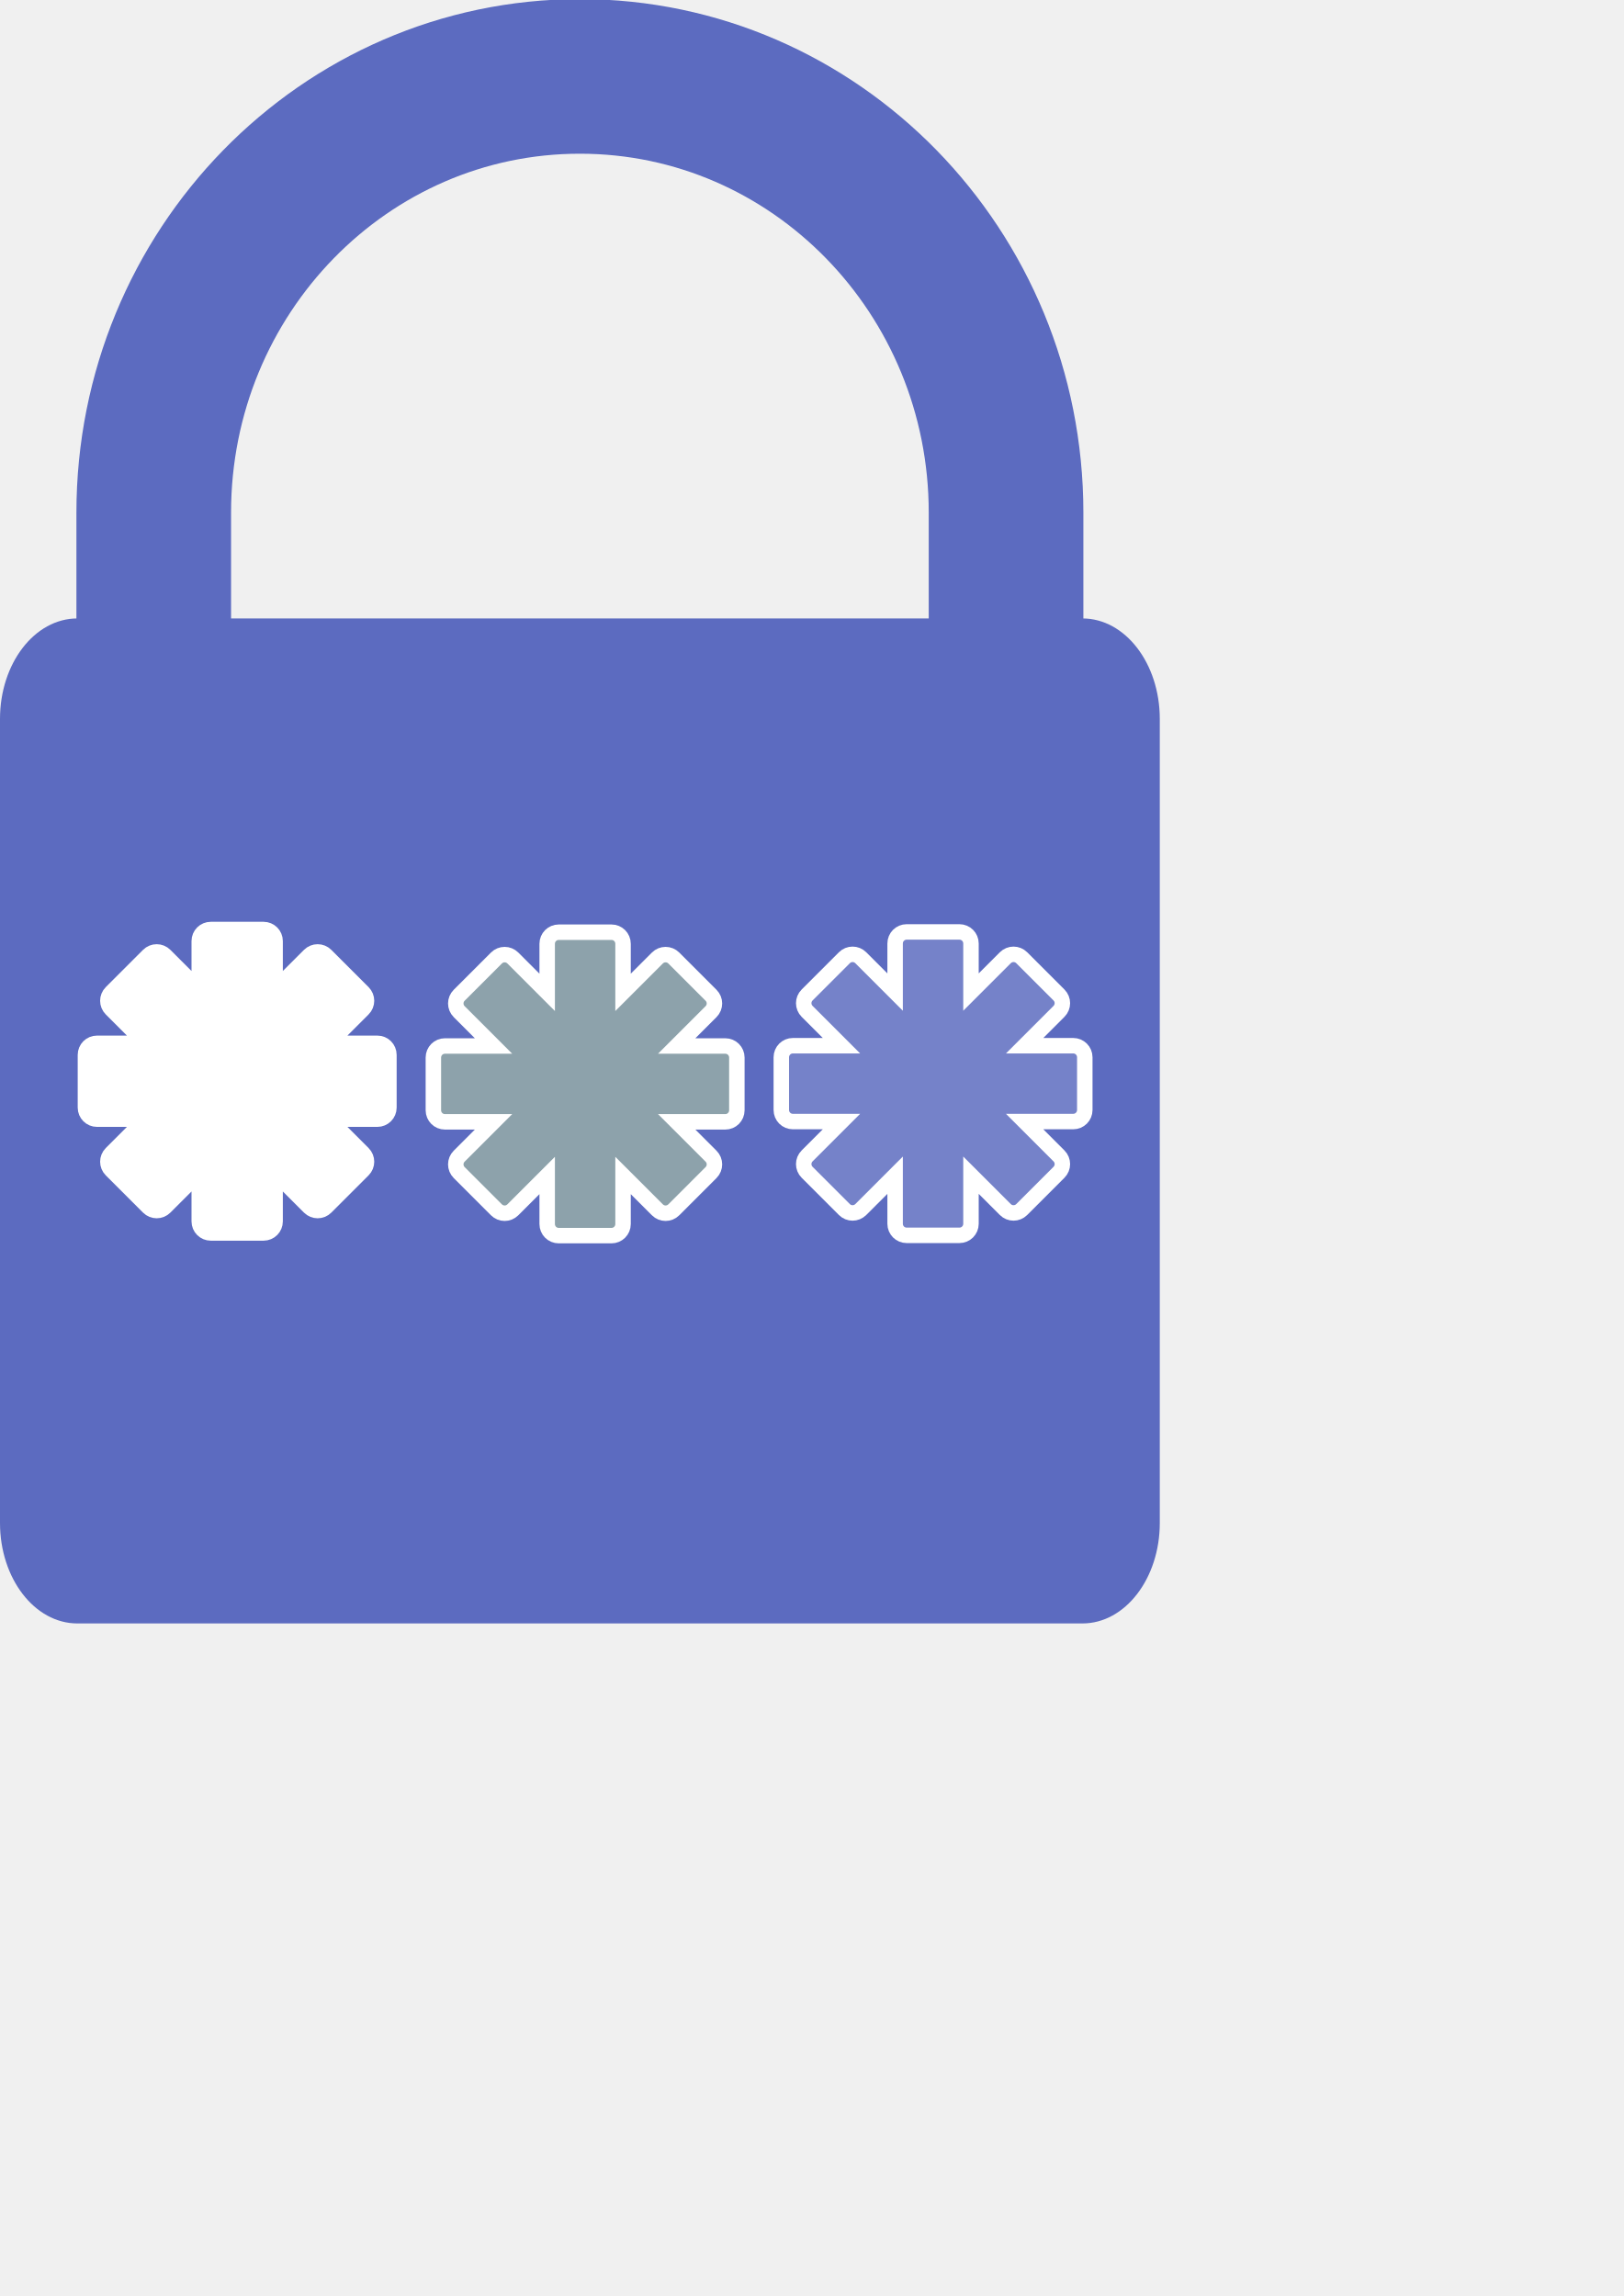
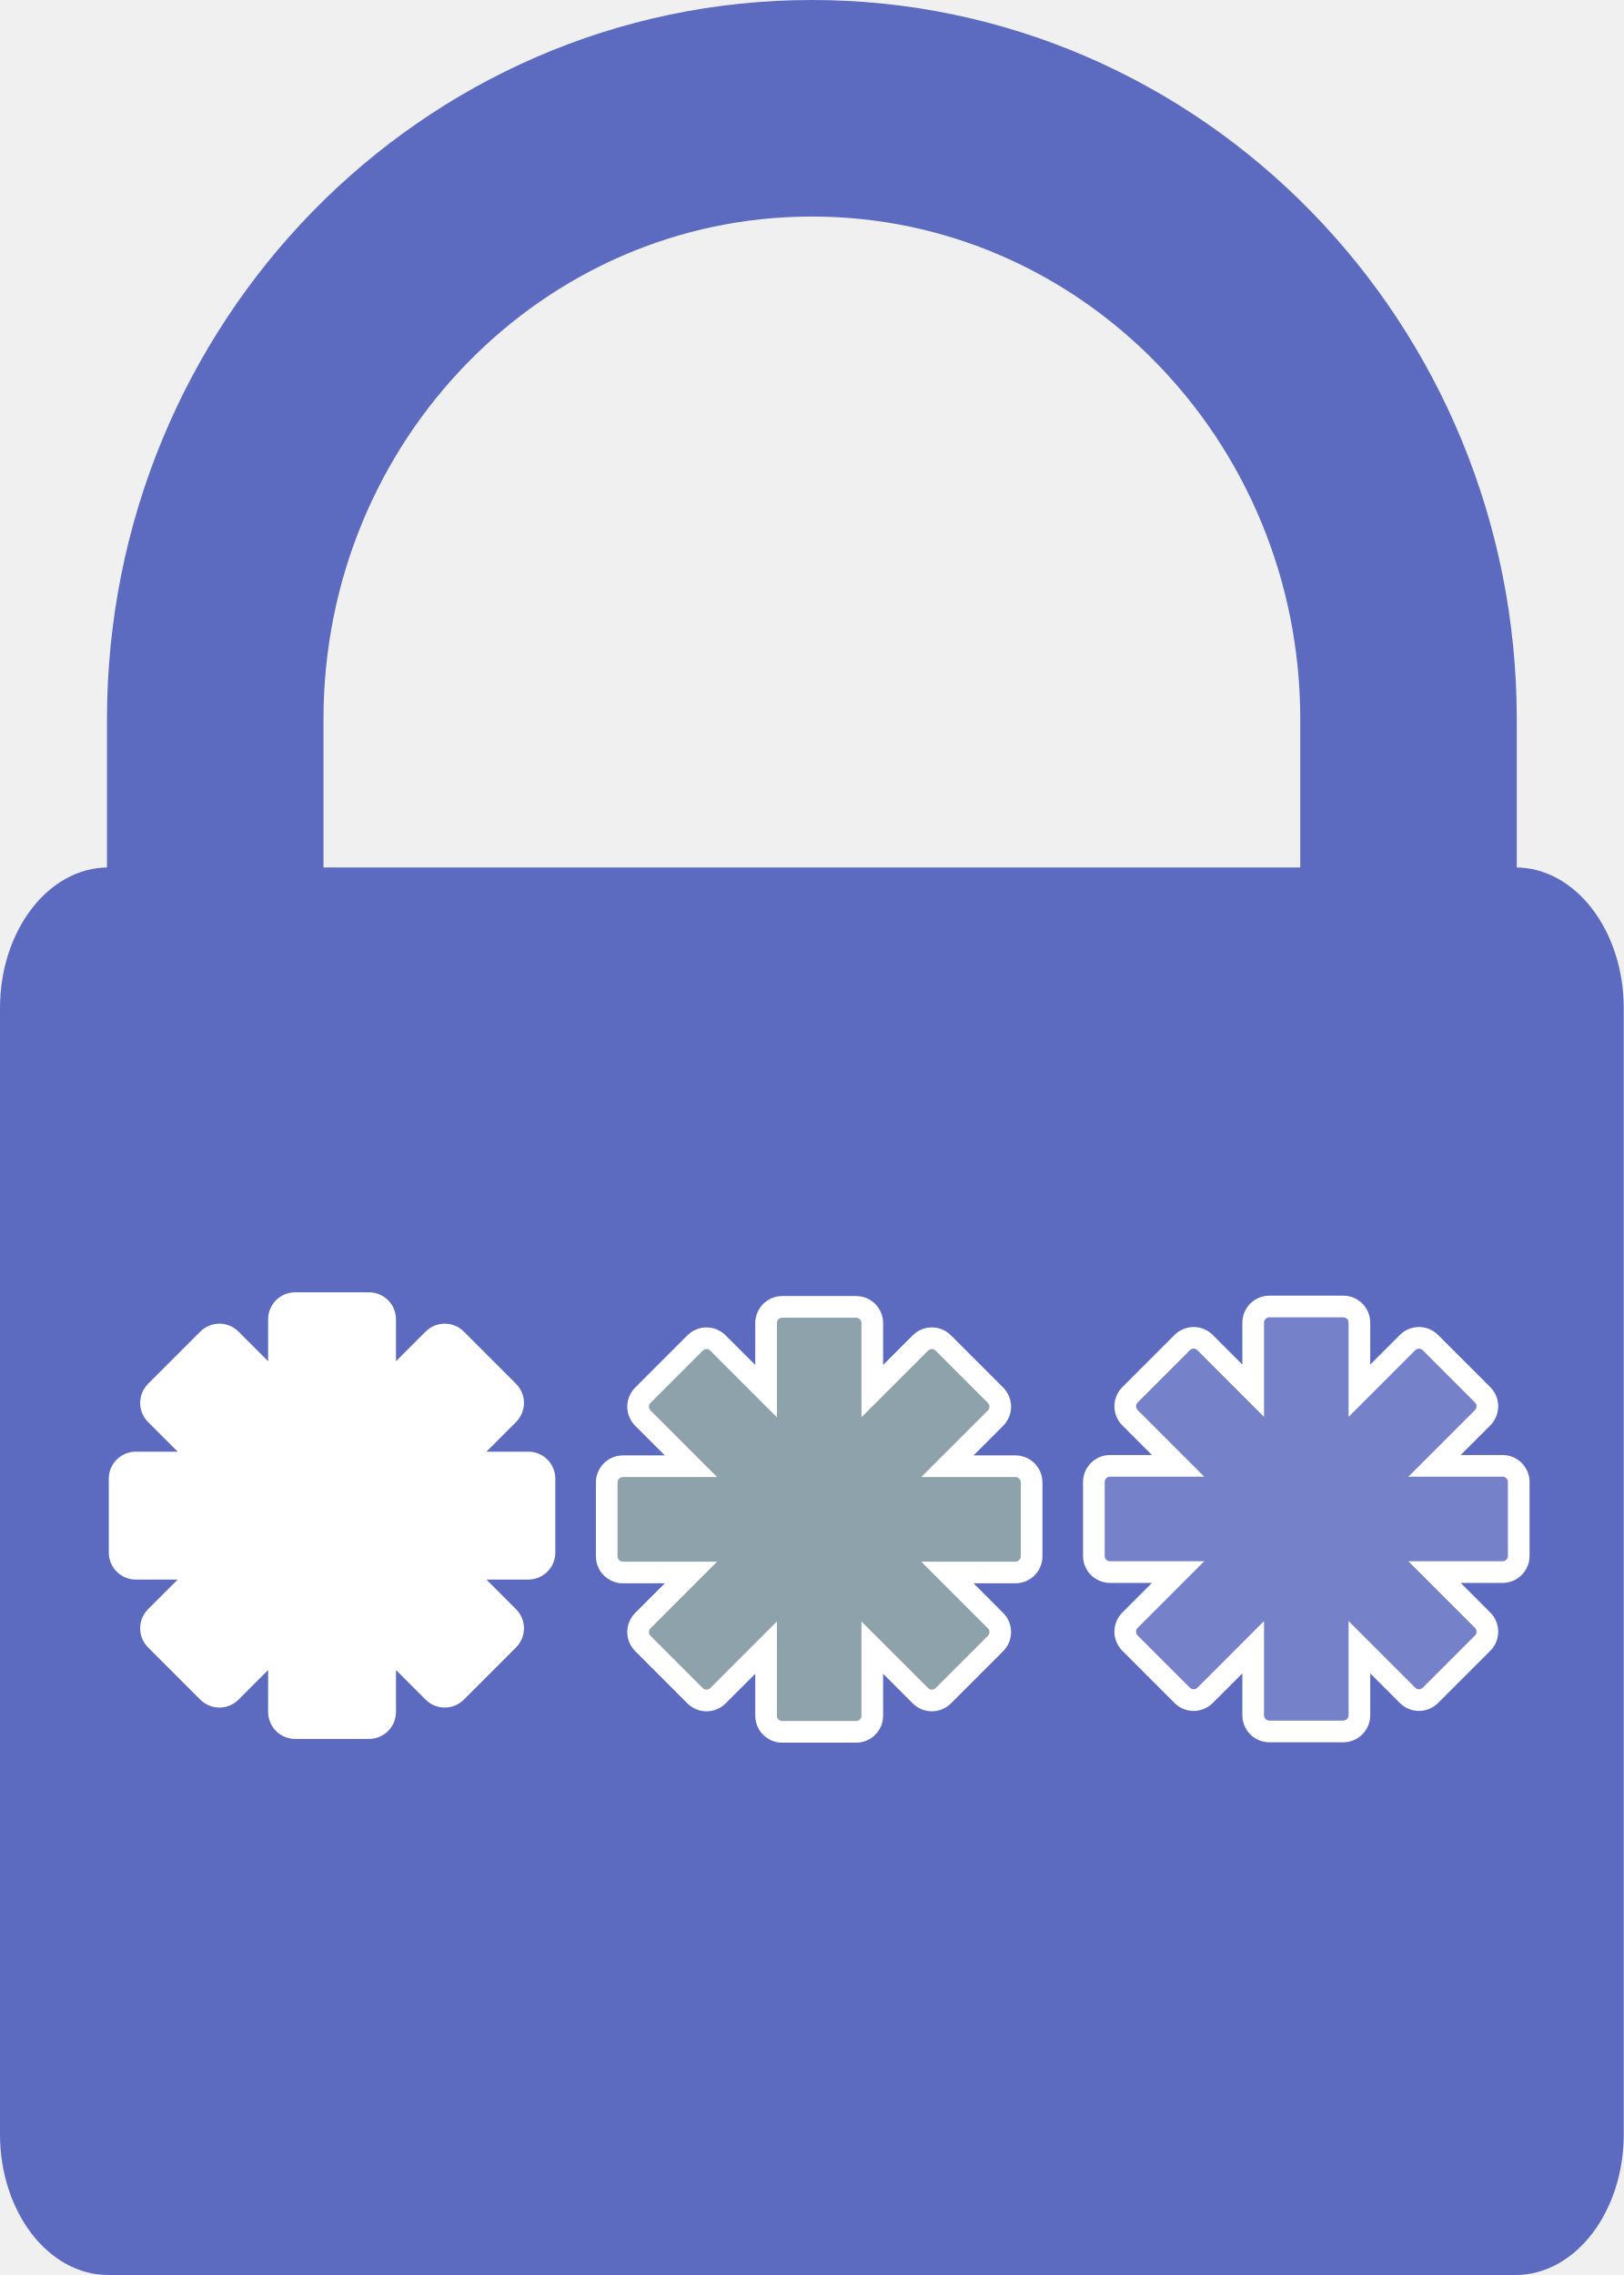
- <svg xmlns="http://www.w3.org/2000/svg" width="210mm" height="297mm" viewBox="0 0 210 297" version="1.1" id="svg8">
+ <svg xmlns="http://www.w3.org/2000/svg" width="150mm" height="210.117mm" viewBox="0 0 150 210.117" version="1.1" id="svg8">
  <defs id="defs2">
    </defs>
-   <g id="layer2" />
-   <g id="layer1">
+   <g id="layer2" transform="translate(0,0.1167498)" />
+   <g id="layer1" transform="translate(0,0.1167498)">
    <path id="path146" style="fill:none;stroke:#5c6bc0;stroke-width:20;stroke-miterlimit:4;stroke-dasharray:none;stroke-opacity:1" d="M 75,9.883 A 55.117,56.435 0 0 0 19.883,66.318 a 55.117,56.435 0 0 0 5.08e-4,0.262 V 140.117 H 130.116 V 66.643 A 55.117,56.435 0 0 0 130.117,66.318 55.117,56.435 0 0 0 75,9.883 Z" />
    <rect style="fill:#5c6bc0;fill-opacity:1;fill-rule:evenodd;stroke-width:0.302" id="rect25" width="150" height="130" x="0" y="80" rx="10" ry="13" />
    <path id="rect1009" style="fill:#7582c9;fill-opacity:1;stroke:#ffffff;stroke-width:2;stroke-miterlimit:4;stroke-dasharray:none;stroke-opacity:1" d="m 117.267,120.549 c -0.83,0 -1.498,0.668 -1.498,1.498 v 6.282 l -4.442,-4.442 c -0.587,-0.587 -1.533,-0.587 -2.12,0 l -4.819,4.819 c -0.587,0.587 -0.587,1.532 0,2.12 l 4.442,4.442 h -6.282 c -0.83,0 -1.498,0.668 -1.498,1.498 v 6.816 c 0,0.83 0.668,1.498 1.498,1.498 h 6.282 l -4.442,4.442 c -0.587,0.587 -0.587,1.533 0,2.12 l 4.819,4.819 c 0.587,0.587 1.532,0.587 2.12,0 l 4.442,-4.442 v 6.282 c 0,0.83 0.668,1.498 1.498,1.498 h 6.816 c 0.83,0 1.498,-0.668 1.498,-1.498 v -6.282 l 4.442,4.442 c 0.587,0.587 1.532,0.587 2.12,0 l 4.819,-4.819 c 0.587,-0.587 0.587,-1.533 0,-2.12 l -4.442,-4.442 h 6.282 c 0.83,0 1.498,-0.668 1.498,-1.498 v -6.816 c 0,-0.83 -0.668,-1.498 -1.498,-1.498 h -6.282 l 4.442,-4.442 c 0.587,-0.587 0.587,-1.532 0,-2.12 l -4.819,-4.819 c -0.587,-0.587 -1.533,-0.587 -2.12,0 l -4.442,4.442 v -6.282 c 0,-0.83 -0.668,-1.498 -1.498,-1.498 z" />
    <path id="rect1009-4" style="fill:#8da2ab;fill-opacity:1;stroke:#ffffff;stroke-width:2;stroke-miterlimit:4;stroke-dasharray:none;stroke-opacity:1" d="m 72.267,120.585 c -0.83,0 -1.498,0.668 -1.498,1.498 v 6.282 l -4.442,-4.442 c -0.587,-0.587 -1.533,-0.587 -2.12,0 l -4.819,4.819 c -0.587,0.587 -0.587,1.532 0,2.12 l 4.442,4.442 h -6.282 c -0.83,0 -1.498,0.668 -1.498,1.498 v 6.816 c 0,0.83 0.668,1.498 1.498,1.498 h 6.282 l -4.442,4.442 c -0.587,0.587 -0.587,1.533 0,2.12 l 4.819,4.819 c 0.587,0.587 1.533,0.587 2.12,0 l 4.442,-4.442 v 6.282 c 0,0.83 0.668,1.498 1.498,1.498 h 6.816 c 0.83,0 1.498,-0.668 1.498,-1.498 v -6.282 l 4.442,4.442 c 0.587,0.587 1.532,0.587 2.12,0 l 4.819,-4.819 c 0.587,-0.587 0.587,-1.533 0,-2.12 l -4.442,-4.442 h 6.282 c 0.83,0 1.498,-0.668 1.498,-1.498 v -6.816 c 0,-0.83 -0.668,-1.498 -1.498,-1.498 h -6.282 l 4.442,-4.442 c 0.587,-0.587 0.587,-1.532 0,-2.12 l -4.819,-4.819 c -0.587,-0.587 -1.533,-0.587 -2.12,0 l -4.442,4.442 v -6.282 c 0,-0.83 -0.668,-1.498 -1.498,-1.498 z" />
    <path id="rect1009-6" style="fill:#ffffff;fill-opacity:1;stroke:#ffffff;stroke-width:2;stroke-miterlimit:4;stroke-dasharray:none;stroke-opacity:1" d="m 27.267,120.239 c -0.83,0 -1.498,0.668 -1.498,1.498 v 6.282 l -4.442,-4.442 c -0.587,-0.587 -1.533,-0.587 -2.12,0 l -4.819,4.819 c -0.587,0.587 -0.587,1.532 0,2.12 l 4.442,4.442 h -6.282 c -0.83,0 -1.498,0.668 -1.498,1.498 v 6.816 c 0,0.83 0.668,1.498 1.498,1.498 h 6.282 l -4.442,4.442 c -0.587,0.587 -0.587,1.533 0,2.12 l 4.819,4.819 c 0.587,0.587 1.533,0.587 2.12,0 l 4.442,-4.442 v 6.282 c 0,0.83 0.668,1.498 1.498,1.498 h 6.816 c 0.83,0 1.498,-0.668 1.498,-1.498 v -6.282 l 4.442,4.442 c 0.587,0.587 1.532,0.587 2.12,0 l 4.819,-4.819 c 0.587,-0.587 0.587,-1.533 0,-2.12 l -4.442,-4.442 h 6.282 c 0.83,0 1.498,-0.668 1.498,-1.498 v -6.816 c 0,-0.83 -0.668,-1.498 -1.498,-1.498 h -6.282 l 4.442,-4.442 c 0.587,-0.587 0.587,-1.532 0,-2.12 l -4.819,-4.819 c -0.587,-0.587 -1.533,-0.587 -2.12,0 l -4.442,4.442 v -6.282 c 0,-0.83 -0.668,-1.498 -1.498,-1.498 z" />
  </g>
</svg>
